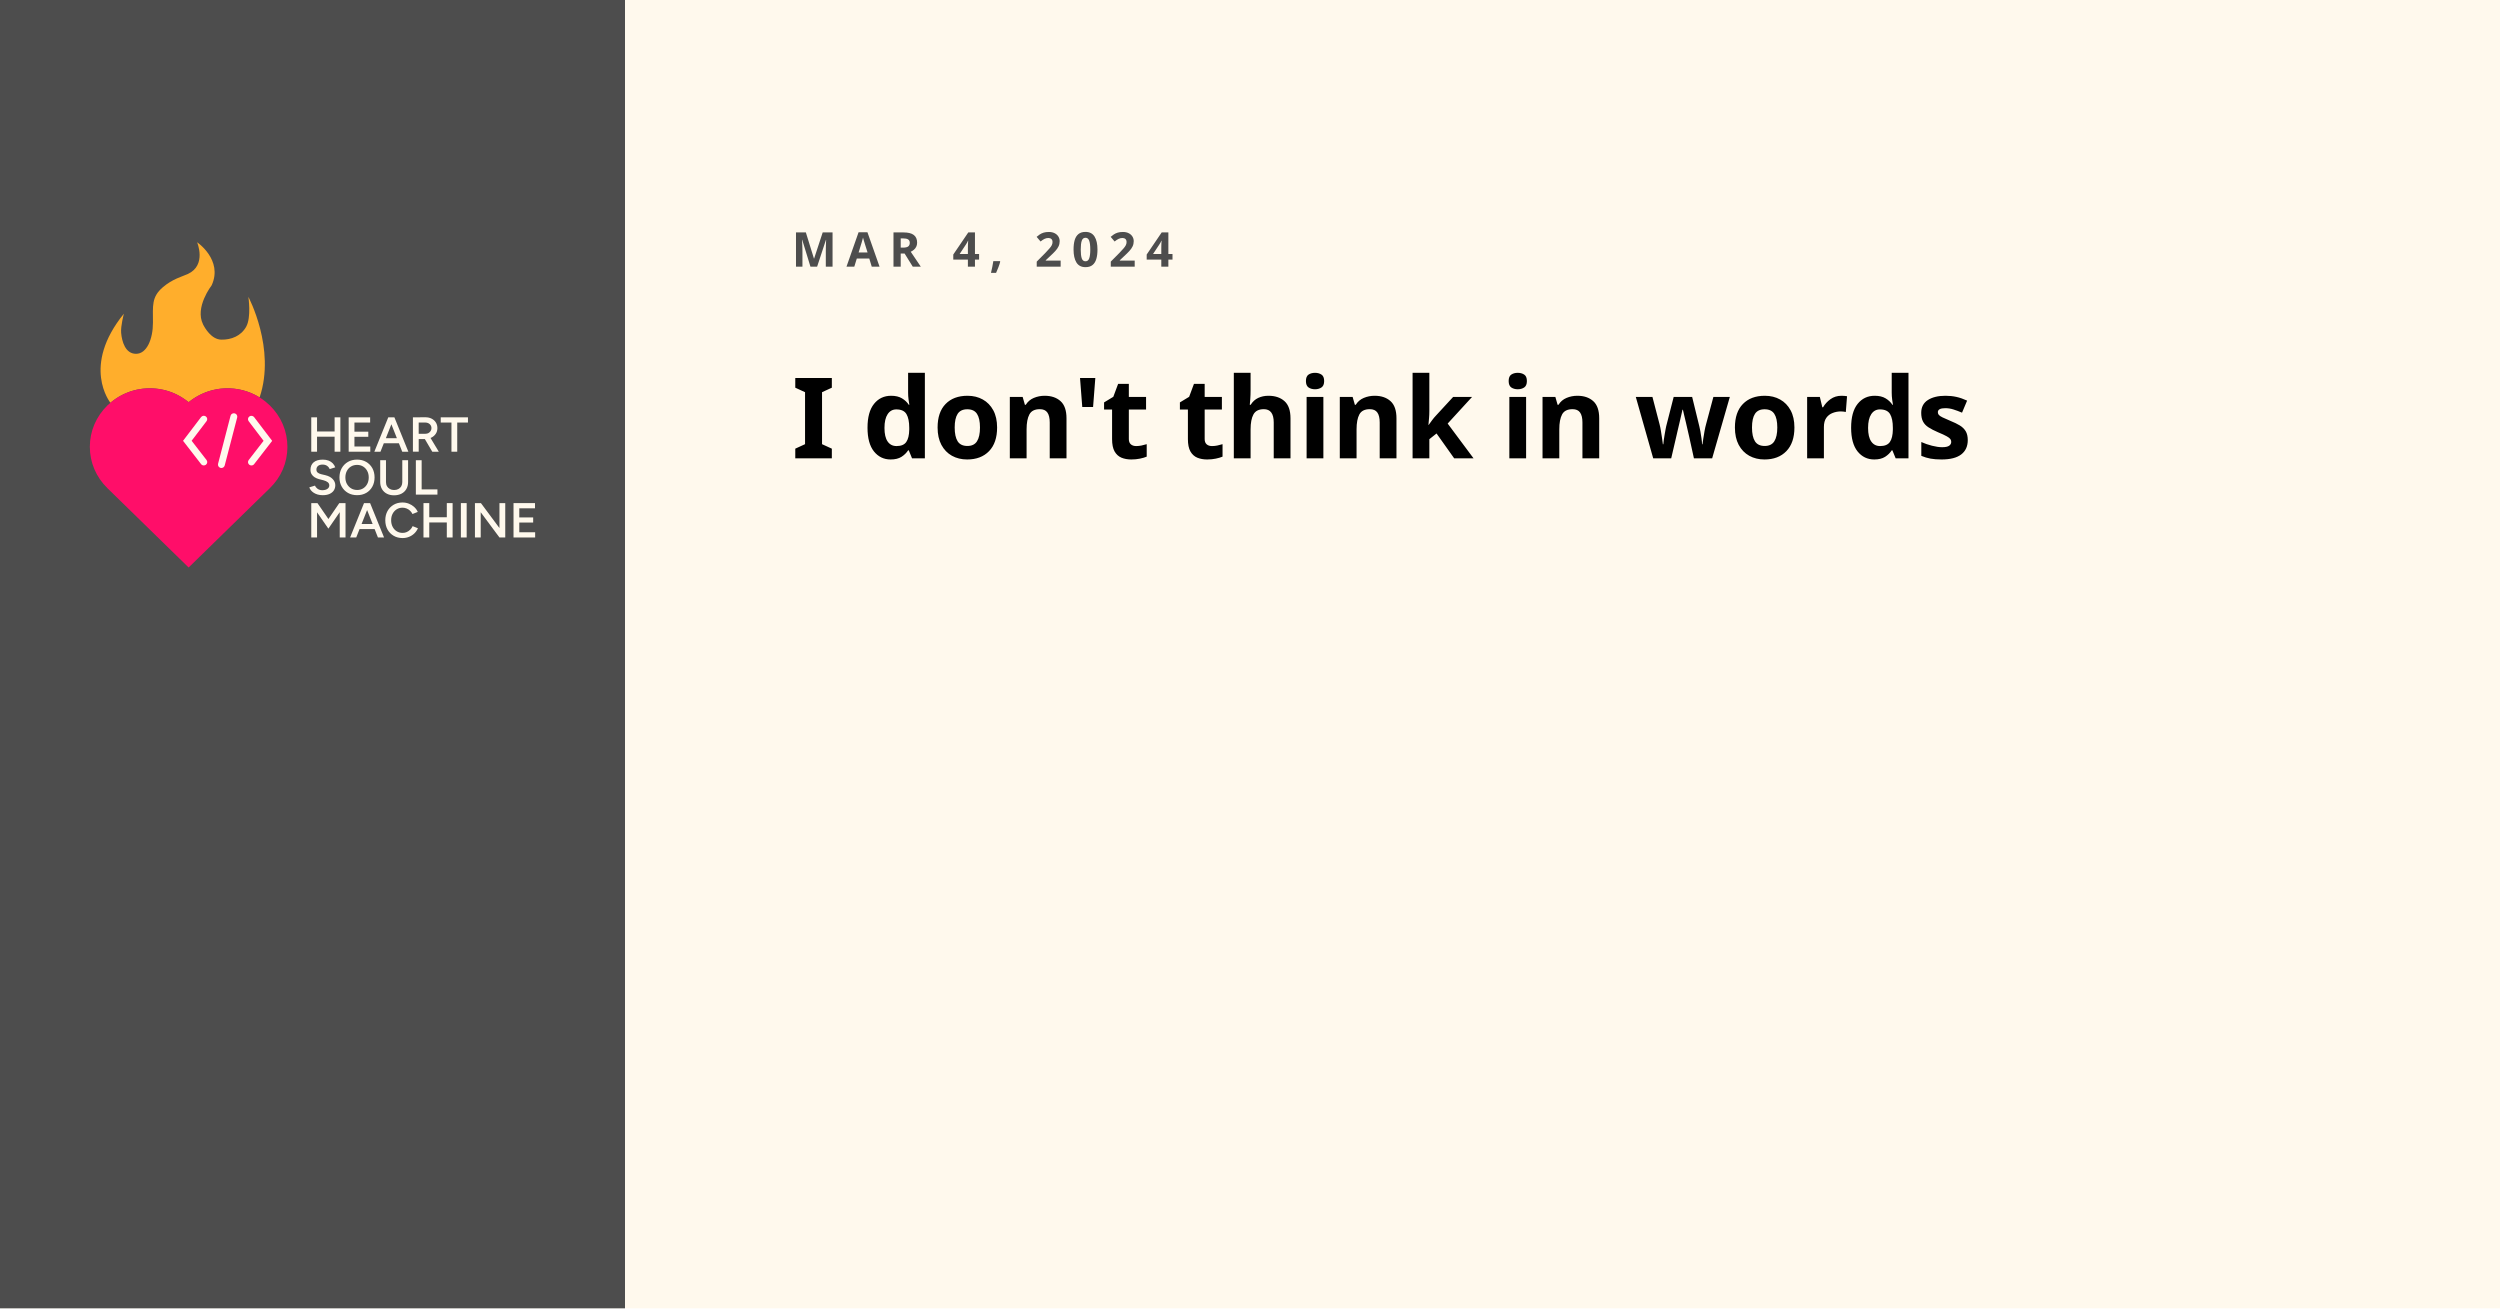
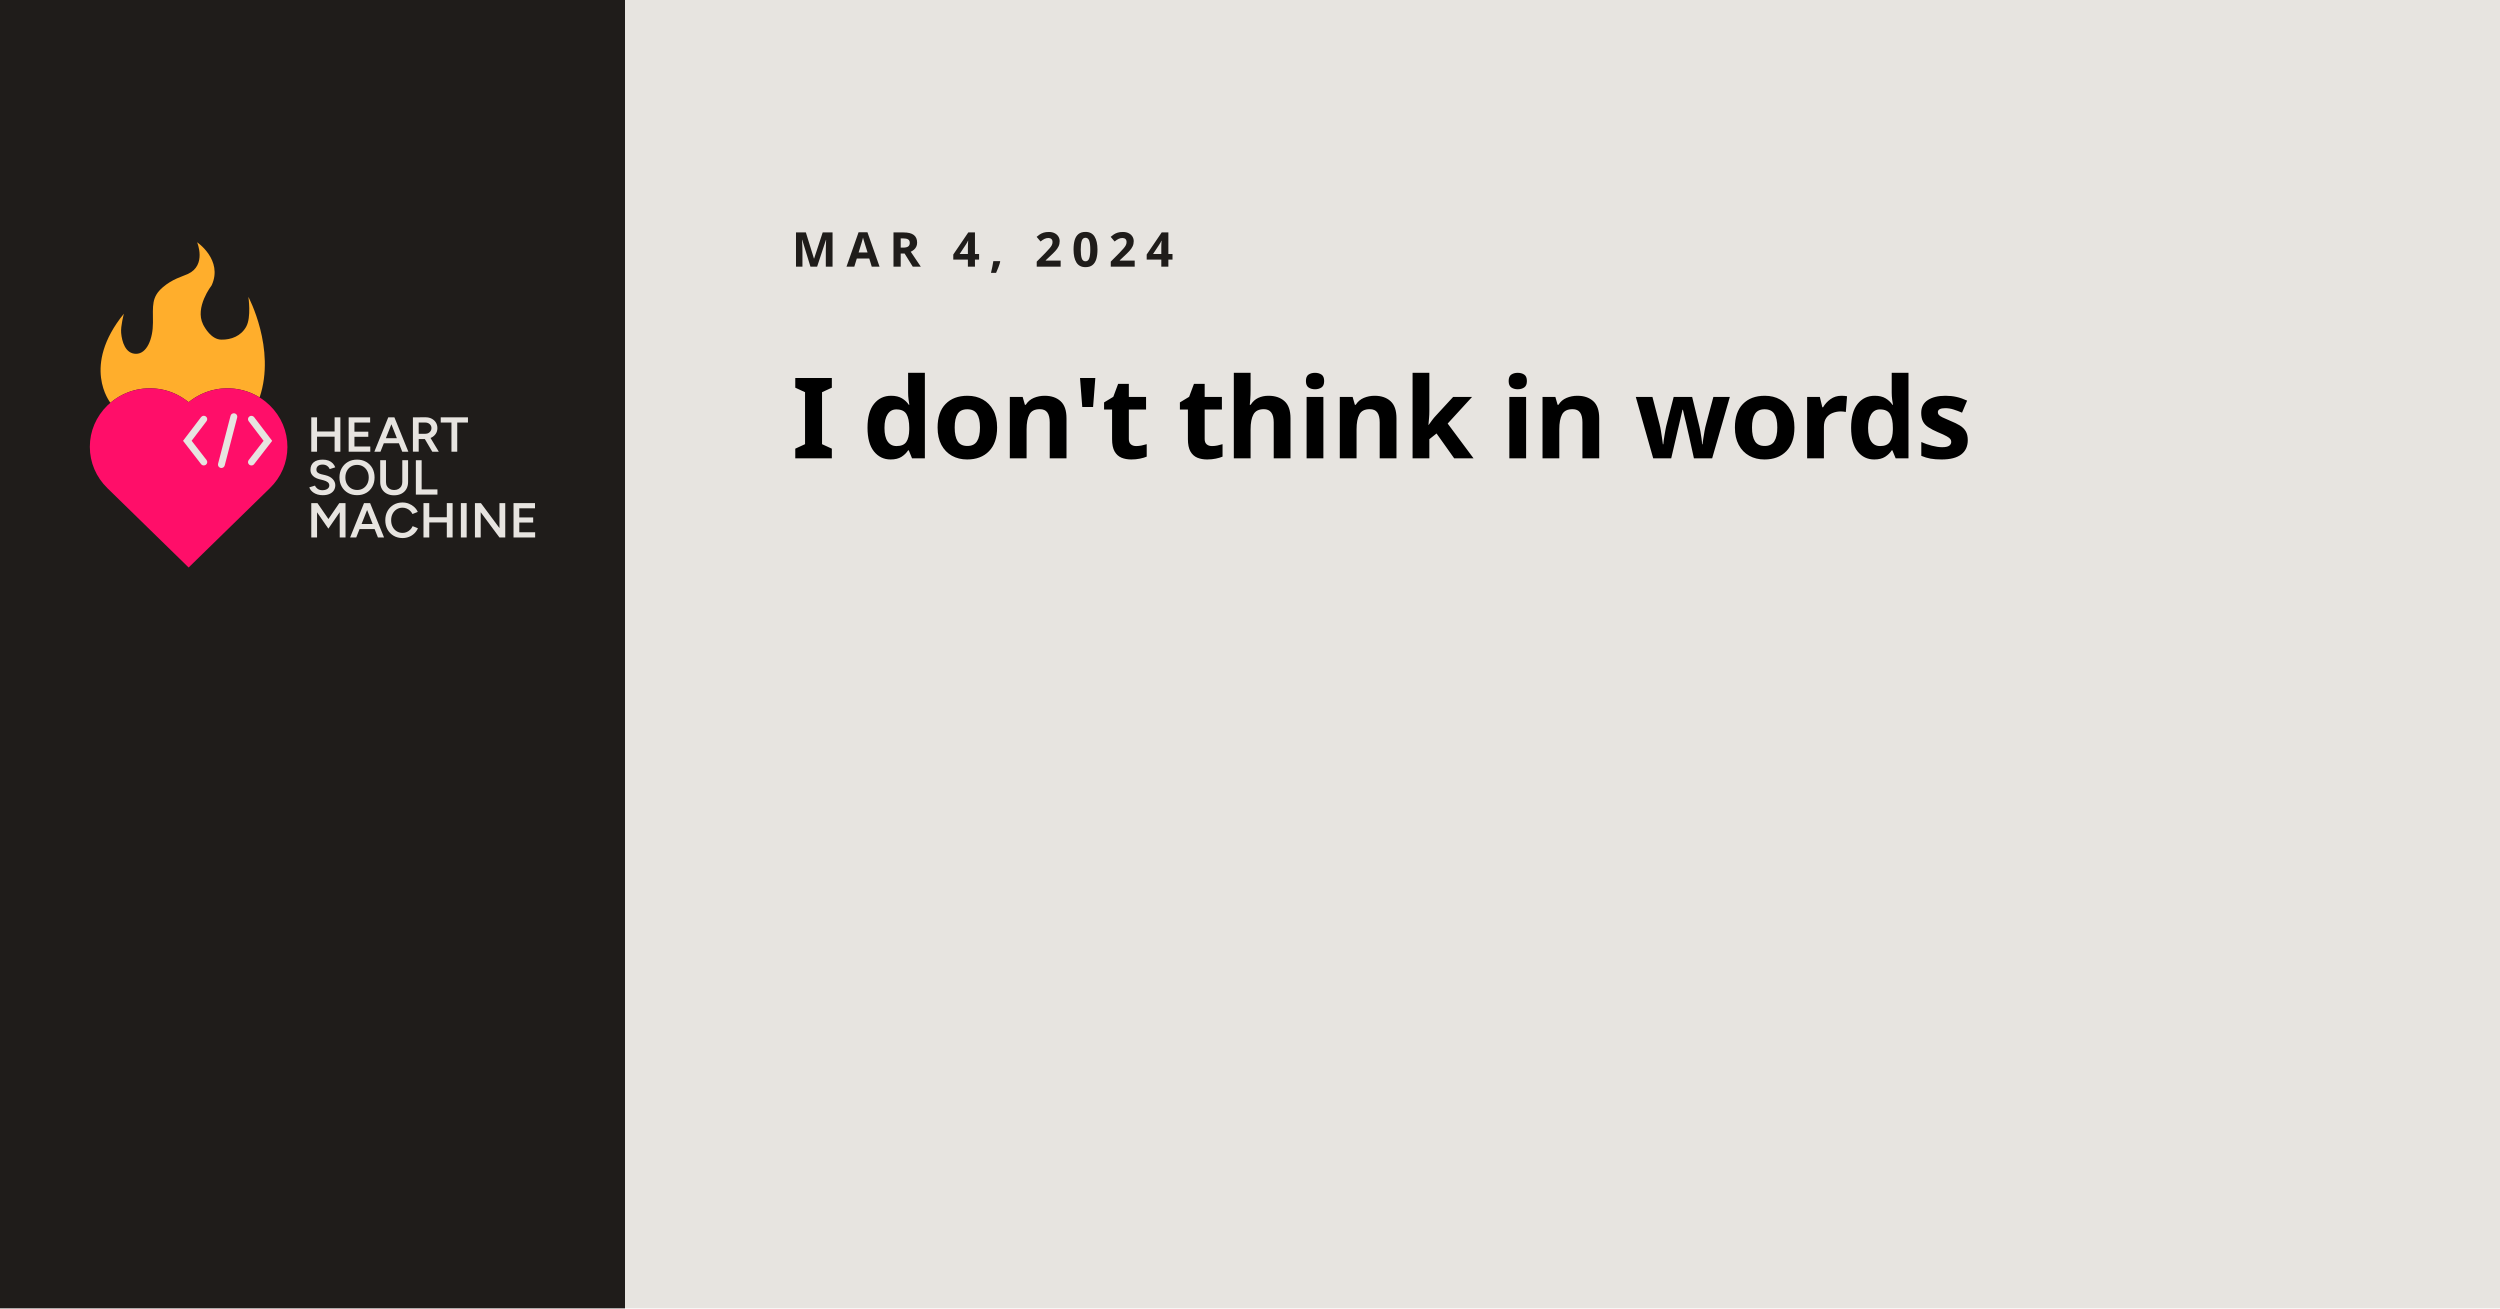
<svg xmlns="http://www.w3.org/2000/svg" id="Preview" data-name="Layer 1" viewBox="0 0 1200 628">
  <defs>
    <style>

      .date {
        font-family: Figtree;
        font-size: 23.02px;
        font-variation-settings: 'wght' 300;
        font-weight: 700;
        letter-spacing: .2em;
        text-transform: uppercase;
      }

      .date, .grey {
-         fill: #4d4d4d;
+           fill: #1f1c1a;
      }

      .description {
        font-family: Figtree-Bold, Figtree;
        font-variation-settings: 'wght' 700;
        font-weight: 700;
        letter-spacing: -.01em;
        font-size: 54px;
      }

      .grey, .cls-7, .paper, .cls-9 {
        stroke-width: 0px;
      }

      .cls-7 {
        fill: #ffae2c;
      }

      .paper {
-         fill: #fff9ed;
+         fill: #e7e4e0;
      }

      .cls-9 {
        fill: #ff0e69;
      }
    </style>
  </defs>
  <rect class="paper" width="1200" height="628" />
  <rect class="grey" width="300" height="628" />
  <text class="date" transform="translate(380 128)">
    <tspan x="0" y="0">MAR 4, 2024</tspan>
  </text>
  <text class="description" transform="translate(380 220)">
    <tspan x="0" y="0">I don't think in words</tspan>
  </text>
  <g>
    <g>
      <path class="cls-7" d="M53,193.33h0c.62-.54,1.27-1.04,1.93-1.51.03-.02.05-.04.08-.06.65-.46,1.31-.89,1.99-1.29.04-.02.07-.04.11-.07.68-.4,1.37-.77,2.07-1.11.03-.01.06-.03.09-.04.72-.34,1.44-.66,2.18-.94,0,0,0,0,0,0,7.56-2.88,16.12-2.53,23.47,1.11,0,0,.01,0,.02.01.73.36,1.44.75,2.14,1.18.01,0,.02.01.03.02.7.43,1.39.89,2.06,1.38h0s1.38,1.02,1.38,1.02c1.04-.86,2.14-1.61,3.26-2.3.05-.03.11-.07.16-.1,3.08-1.87,6.42-3.13,9.86-3.76.06-.01.13-.02.19-.04.66-.12,1.32-.21,1.98-.28.05,0,.1,0,.15-.01,2.77-.28,5.56-.18,8.3.32.04,0,.09.01.13.02.65.12,1.3.27,1.95.43.07.02.14.04.21.06,2.72.72,5.35,1.84,7.79,3.35h.1c7.88-23.41-5.41-48.23-5.41-48.23,0,0,1.47,9.77-1.03,14.29-2.49,4.52-7.2,6.34-11.98,6.25-4.78-.09-7.94-5.7-8.74-7.32-4.09-8.22,4.07-18.65,4.13-18.77,5.56-12.17-6.99-20.66-6.99-20.66,0,0,4.68,10.97-4.39,15.21-2.72,1.27-7.33,2.32-12.07,6.4-5.51,4.74-4.73,8.88-4.73,16.9,0,8.02-2.97,15.04-8.12,15.04-5.16,0-6.78-5.9-7.15-10.04-.29-3.26,1.31-9.21,1.31-9.21-20.49,25.26-6.58,42.51-6.48,42.75h.01Z" />
      <path class="cls-9" d="M129.49,194.58c-10.63-10.36-27.56-10.96-38.95-1.53-11.39-9.43-28.31-8.83-38.95,1.53-5.46,5.33-8.47,12.39-8.47,19.89s3.01,14.57,8.47,19.89c3.04,2.99,37.83,36.94,38.18,37.28l.78.76.77-.76c2.41-2.38,22.96-22.44,32.84-32.08,3.16-3.09,5.25-5.12,5.32-5.19,5.45-5.26,8.46-12.28,8.48-19.78.02-7.56-2.99-14.66-8.47-20.01Z" />
      <path class="paper" d="M99.14,220.81c.55.71.41,1.73-.31,2.27-.3.22-.65.33-1,.33-.5,0-.99-.22-1.31-.64l-8.66-11.18,8.65-11.37c.55-.72,1.58-.86,2.3-.33.73.54.88,1.55.33,2.27l-7.16,9.41,7.15,9.23Z" />
      <path class="paper" d="M113.85,200.38l-5.99,23.04c-.19.73-.86,1.22-1.59,1.22-.13,0-.27-.02-.41-.05-.88-.22-1.41-1.11-1.19-1.97l5.99-23.04c.22-.87,1.12-1.39,2-1.17.88.22,1.41,1.11,1.19,1.97Z" />
      <path class="paper" d="M121.99,222.78c-.32.42-.81.64-1.31.64-.35,0-.7-.11-1-.33-.72-.54-.86-1.56-.31-2.27l7.15-9.23-7.16-9.41c-.55-.72-.4-1.73.33-2.27.73-.54,1.76-.39,2.3.33l8.65,11.37-8.66,11.18Z" />
    </g>
    <g>
      <polygon class="paper" points="152.18 209.61 160.61 209.61 160.61 216.82 163.38 216.82 163.38 200.32 160.61 200.32 160.61 207.11 152.18 207.11 152.18 200.32 149.41 200.32 149.41 216.82 152.18 216.82 152.18 209.61" />
      <polygon class="paper" points="170.13 216.82 177.74 216.82 177.74 214.32 170.13 214.32 170.13 209.66 176.78 209.66 176.78 207.21 170.13 207.21 170.13 202.82 177.67 202.82 177.67 200.32 170.13 200.32 169.56 200.32 167.36 200.32 167.36 216.82 169.56 216.82 170.13 216.82" />
      <path class="paper" d="M184.25,212.77h7.22l1.6,4.05h2.94l-6.7-16.5h-2.94l-6.68,16.5h2.94l1.6-4.05ZM187.86,203.65l2.65,6.69h-5.3l2.65-6.69Z" />
      <path class="paper" d="M200.98,210.74h2.94l3.57,6.08h3.13l-3.97-6.6c.13-.05.26-.1.38-.16.91-.45,1.62-1.06,2.14-1.85.52-.78.78-1.69.78-2.71s-.25-1.93-.74-2.71c-.49-.79-1.18-1.4-2.06-1.85-.88-.45-1.89-.66-3.04-.65l-3.4.02h-2.51v16.5h2.78v-6.08ZM206.24,203.57c.57.5.86,1.15.86,1.93,0,.52-.13.98-.4,1.39-.26.41-.61.73-1.03.97-.42.24-.91.35-1.45.35h-3.25v-5.4h3.04c.91,0,1.65.25,2.23.75Z" />
      <polygon class="paper" points="211.55 202.82 216.7 202.82 216.7 216.82 219.47 216.82 219.47 202.82 224.62 202.82 224.62 200.32 211.55 200.32 211.55 202.82" />
      <path class="paper" d="M150.59,236.53c.55.36,1.19.64,1.91.85.73.2,1.53.31,2.41.31,1.29,0,2.39-.2,3.29-.61.9-.41,1.58-.97,2.05-1.7s.69-1.56.69-2.5c0-1.07-.42-2.04-1.24-2.92-.83-.88-1.99-1.5-3.49-1.86l-2.06-.49c-.7-.17-1.26-.43-1.66-.77-.41-.34-.61-.81-.61-1.43,0-.75.26-1.34.78-1.77.52-.42,1.23-.64,2.14-.64s1.61.2,2.2.61c.59.41,1,.93,1.24,1.56l2.68-.85c-.26-.71-.65-1.34-1.17-1.9-.53-.56-1.19-1-2-1.32-.81-.32-1.74-.48-2.81-.48-1.9,0-3.36.43-4.38,1.28-1.02.86-1.53,2.05-1.53,3.6,0,.82.18,1.52.54,2.12.36.6.85,1.09,1.48,1.48.63.39,1.34.69,2.12.9l2.06.52c.86.22,1.55.53,2.06.93.51.4.77.92.77,1.54,0,.69-.3,1.25-.91,1.67-.61.42-1.43.64-2.47.64-.89-.02-1.64-.24-2.25-.68-.61-.44-1.01-.95-1.22-1.53l-2.73.83c.14.49.4.95.75,1.4s.81.85,1.36,1.21Z" />
      <path class="paper" d="M175.79,236.6c1.25-.72,2.23-1.73,2.94-3.02.71-1.29,1.06-2.77,1.06-4.43s-.36-3.14-1.06-4.42c-.71-1.28-1.7-2.29-2.97-3.02-1.27-.73-2.72-1.1-4.37-1.1s-3.12.37-4.38,1.1c-1.26.73-2.25,1.74-2.98,3.02-.73,1.28-1.09,2.76-1.09,4.44s.36,3.12,1.09,4.41c.73,1.29,1.73,2.29,3,3.02s2.74,1.08,4.4,1.08,3.09-.36,4.34-1.08ZM166.51,232.28c-.49-.9-.73-1.95-.73-3.12s.24-2.2.72-3.11c.48-.91,1.14-1.62,1.99-2.13.84-.51,1.81-.77,2.9-.77s2.07.26,2.91.78c.84.52,1.5,1.23,1.97,2.13.48.9.72,1.94.72,3.12s-.24,2.2-.71,3.1c-.47.9-1.12,1.61-1.95,2.13-.83.52-1.79.78-2.87.78s-2.08-.26-2.93-.78c-.85-.52-1.52-1.23-2.01-2.13Z" />
      <path class="paper" d="M182.5,220.91v10.47c0,1.27.28,2.39.83,3.35.55.96,1.32,1.7,2.32,2.23s2.16.79,3.48.79,2.56-.26,3.58-.79c1.01-.53,1.79-1.27,2.34-2.23.55-.96.83-2.07.83-3.35v-10.47h-2.78v10.47c0,.77-.16,1.44-.48,2.01-.32.57-.78,1.02-1.38,1.34-.6.32-1.29.48-2.07.48s-1.44-.16-2.03-.48c-.59-.32-1.05-.77-1.38-1.34-.33-.57-.49-1.24-.49-2.01v-10.47h-2.78Z" />
      <polygon class="paper" points="209.97 234.91 202.39 234.91 202.39 220.91 199.61 220.91 199.61 237.41 201.55 237.41 202.39 237.41 209.97 237.41 209.97 234.91" />
      <polygon class="paper" points="163.07 241.53 162.86 241.49 157.64 249.13 152.38 241.49 152.18 241.52 152.18 241.49 149.41 241.49 149.41 257.99 152.18 257.99 152.18 245.9 157.62 253.75 163.07 245.83 163.07 257.99 165.85 257.99 165.85 241.49 163.07 241.49 163.07 241.53" />
      <path class="paper" d="M177.53,241.49h-2.8l-6.68,16.5h2.94l1.6-4.05h7.22l1.6,4.05h2.94l-6.7-16.5h-.14ZM173.56,251.51l2.65-6.69,2.65,6.69h-5.3Z" />
      <path class="paper" d="M196.9,254.24c-.49.49-1.04.87-1.65,1.14-.61.28-1.27.41-1.97.41-1.07,0-2.02-.26-2.86-.78-.84-.52-1.49-1.23-1.96-2.15-.47-.91-.71-1.96-.71-3.14s.23-2.22.71-3.12c.47-.9,1.12-1.61,1.94-2.13.82-.52,1.76-.78,2.81-.78.69,0,1.34.13,1.96.38.62.25,1.18.61,1.66,1.07.49.46.87.99,1.16,1.59l2.54-1.01c-.4-.9-.97-1.68-1.71-2.36-.74-.68-1.59-1.21-2.55-1.59-.96-.38-1.98-.58-3.06-.58-1.61,0-3.04.37-4.28,1.1-1.24.73-2.22,1.74-2.93,3.02-.71,1.28-1.06,2.75-1.06,4.42s.36,3.14,1.06,4.42c.71,1.28,1.69,2.29,2.94,3.02,1.25.73,2.68,1.1,4.3,1.1,1.1,0,2.14-.2,3.11-.59s1.83-.95,2.56-1.66c.73-.71,1.3-1.54,1.7-2.46l-2.54-1.01c-.29.64-.67,1.21-1.16,1.7Z" />
      <polygon class="paper" points="214.47 248.28 206.05 248.28 206.05 241.49 203.27 241.49 203.27 257.99 206.05 257.99 206.05 250.78 214.47 250.78 214.47 257.99 217.25 257.99 217.25 241.49 214.47 241.49 214.47 248.28" />
      <rect class="paper" x="221.22" y="241.49" width="2.78" height="16.5" />
      <polygon class="paper" points="239.74 253.47 230.84 241.49 227.97 241.49 227.97 257.99 230.74 257.99 230.74 245.87 239.74 257.99 242.52 257.99 242.52 241.49 239.74 241.49 239.74 253.47" />
      <polygon class="paper" points="249.26 255.49 249.26 250.82 255.92 250.82 255.92 248.37 249.26 248.37 249.26 243.99 256.8 243.99 256.8 241.49 249.26 241.49 248.69 241.49 246.49 241.49 246.49 257.99 248.69 257.99 249.26 257.99 256.87 257.99 256.87 255.49 249.26 255.49" />
    </g>
  </g>
</svg>
